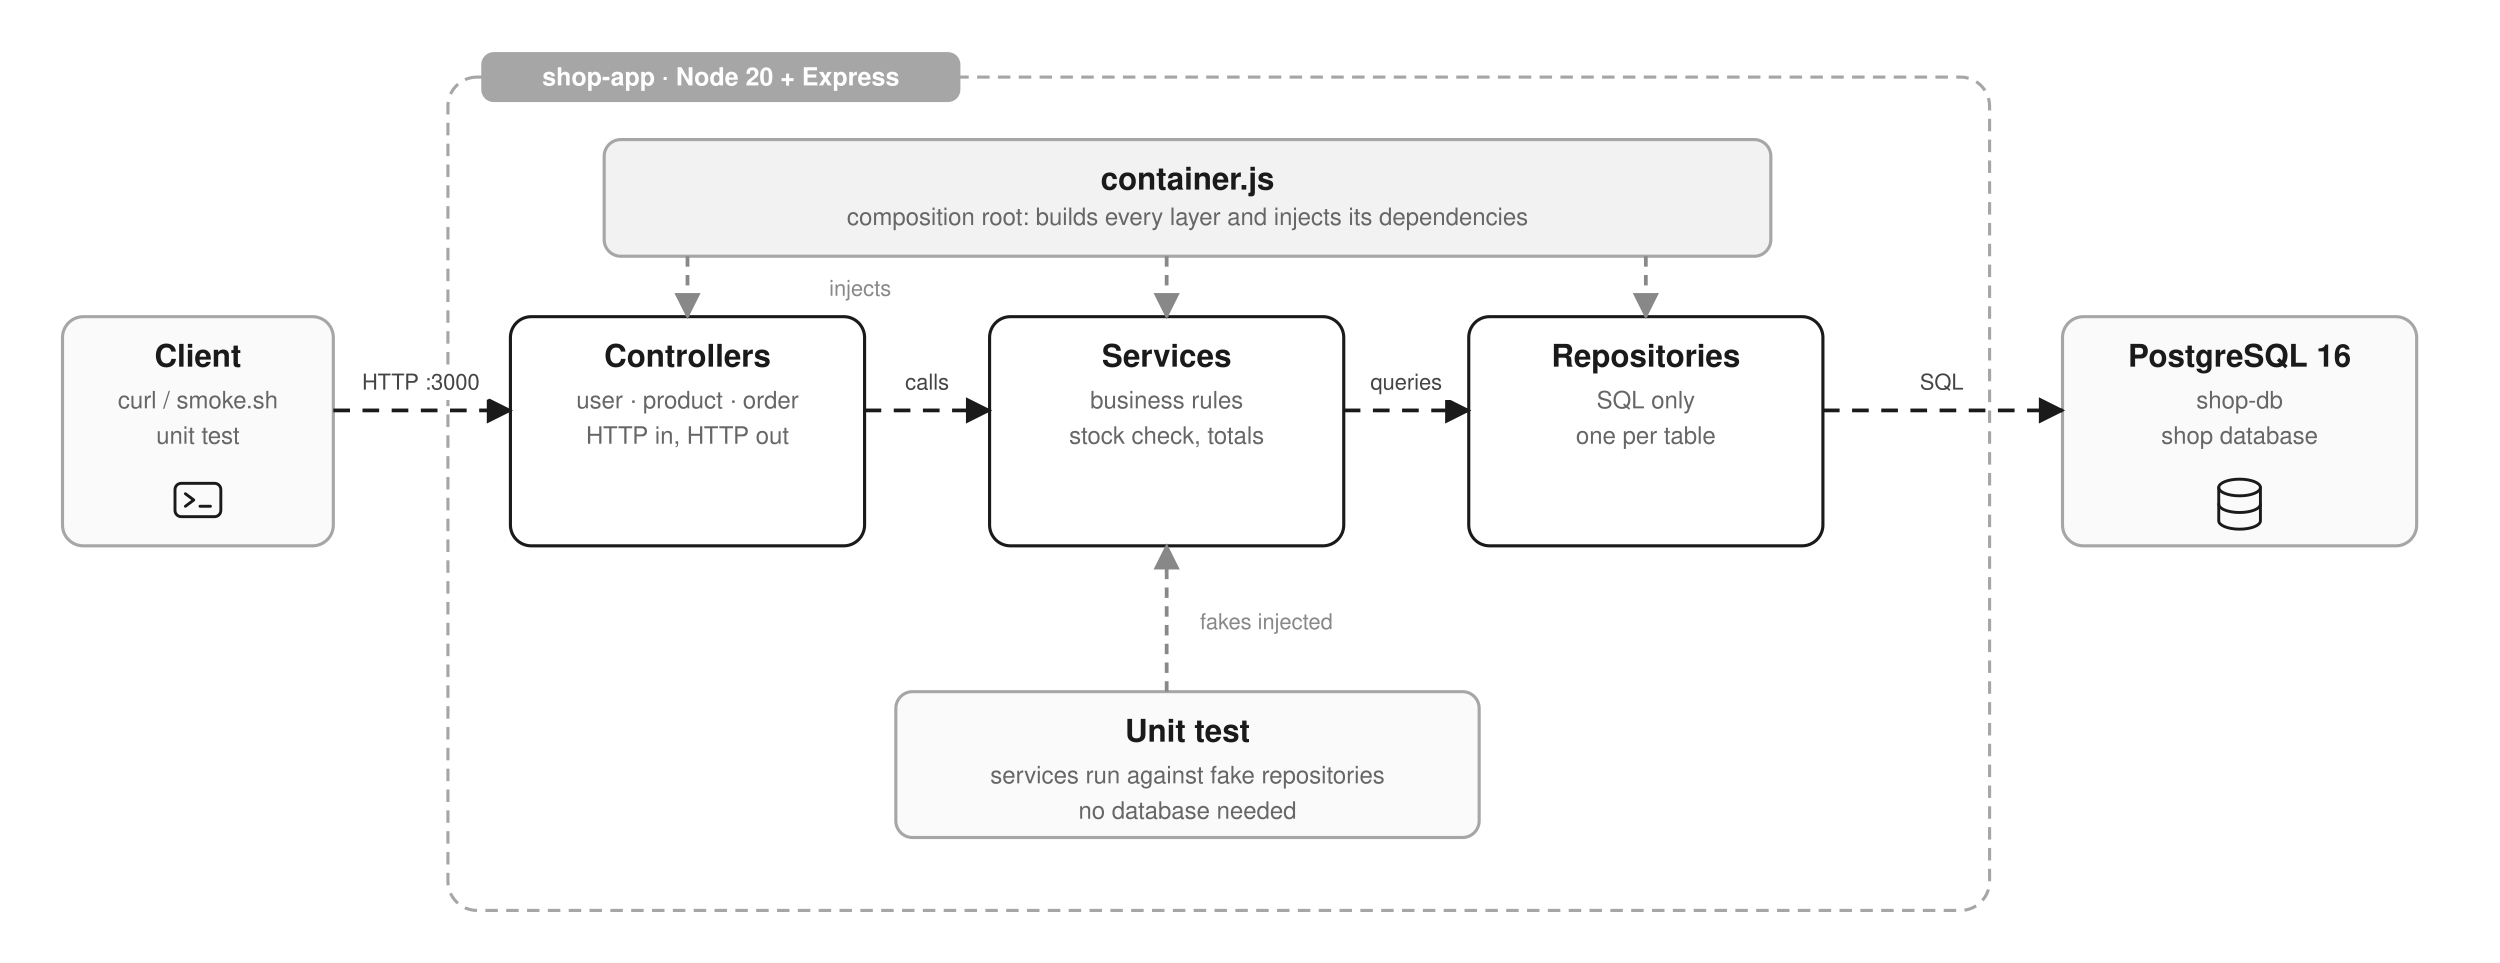
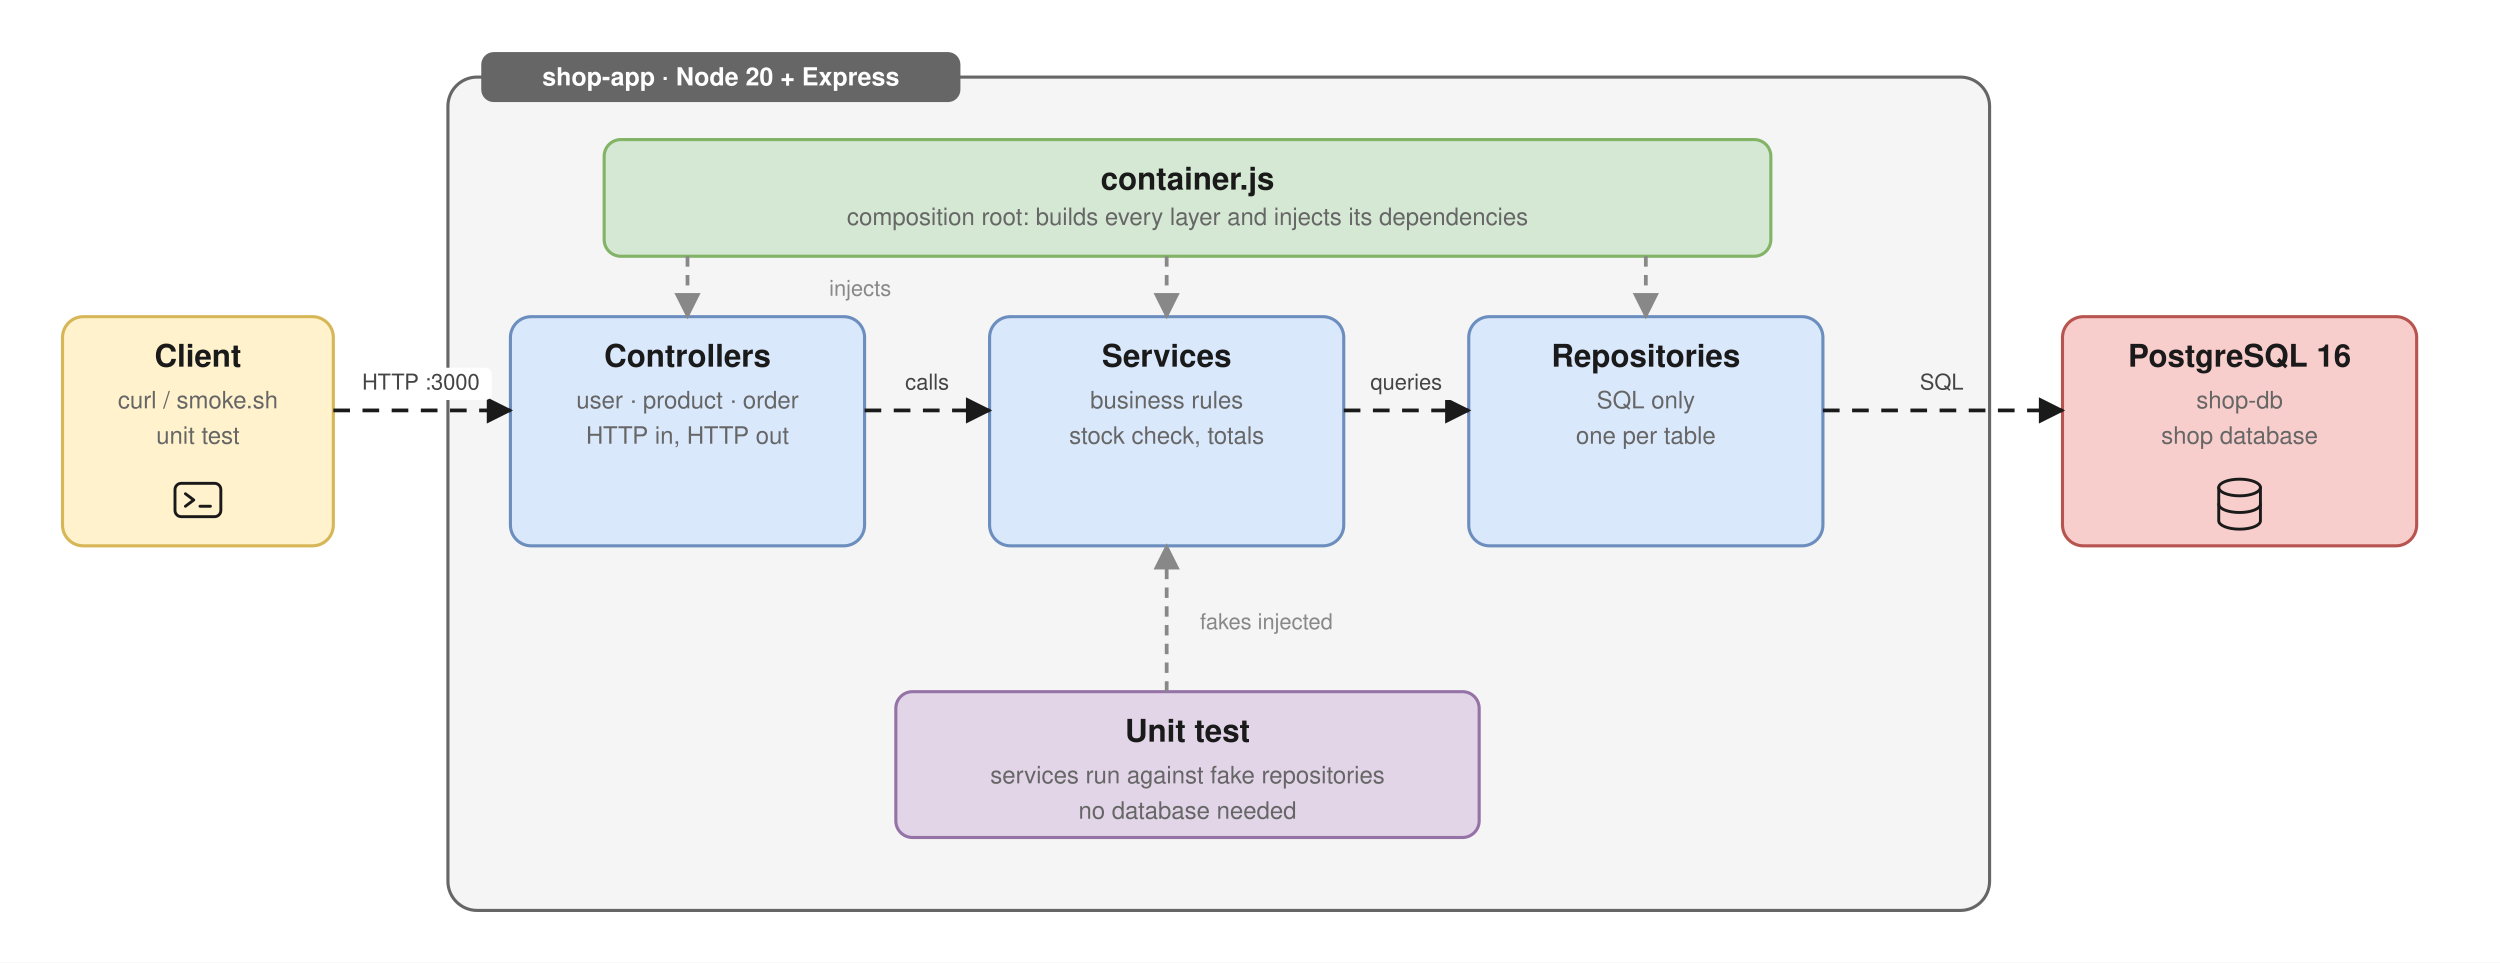
<svg xmlns="http://www.w3.org/2000/svg" viewBox="0 63 1200 462" font-family="Helvetica, Arial, sans-serif">
  <rect x="0" y="63" width="1200" height="462" fill="#ffffff" />
  <defs>
    <marker id="arrow" viewBox="0 0 10 10" refX="9" refY="5" markerWidth="7" markerHeight="7" orient="auto-start-reverse">
      <path d="M0,0 L10,5 L0,10 z" fill="#1a1a1a" />
    </marker>
    <marker id="arrow-orange" viewBox="0 0 10 10" refX="9" refY="5" markerWidth="7" markerHeight="7" orient="auto-start-reverse">
      <path d="M0,0 L10,5 L0,10 z" fill="#e36209" />
    </marker>
    <marker id="arrow-teal" viewBox="0 0 10 10" refX="9" refY="5" markerWidth="7" markerHeight="7" orient="auto-start-reverse">
      <path d="M0,0 L10,5 L0,10 z" fill="#0e7490" />
    </marker>
    <marker id="arrow-red" viewBox="0 0 10 10" refX="9" refY="5" markerWidth="7" markerHeight="7" orient="auto-start-reverse">
      <path d="M0,0 L10,5 L0,10 z" fill="#b91c1c" />
    </marker>
    <marker id="arrow-grey" viewBox="0 0 10 10" refX="9" refY="5" markerWidth="7" markerHeight="7" orient="auto-start-reverse">
      <path d="M0,0 L10,5 L0,10 z" fill="#888888" />
    </marker>
  </defs>
-   <rect x="30" y="215" width="130" height="110" rx="10" ry="10" fill="#fafafa" stroke="#a6a6a6" stroke-width="1.5" />
+   <rect x="30" y="215" width="130" height="110" rx="10" ry="10" fill="#fff2cc" stroke="#d6b656" stroke-width="1.5" />
  <text x="95.0" y="239" font-size="15" font-weight="700" fill="#1a1a1a" text-anchor="middle">Client</text>
  <text x="95.0" y="259" font-size="11.5" font-weight="400" fill="#666666" text-anchor="middle">curl / smoke.sh</text>
  <text x="95.0" y="276" font-size="11.5" font-weight="400" fill="#666666" text-anchor="middle">unit test</text>
  <g transform="translate(95,303)" stroke="#1a1a1a" stroke-width="1.4" fill="none" stroke-linecap="round" stroke-linejoin="round">
    <rect x="-11" y="-8" width="22" height="16" rx="3" />
    <path d="M-6,-3 L-2,0 L-6,3" />
    <line x1="1" y1="3" x2="6" y2="3" />
  </g>
-   <rect x="215" y="100" width="740" height="400" rx="14" ry="14" fill="none" stroke="#a6a6a6" stroke-width="1.5" stroke-dasharray="6,4" />
-   <rect x="231" y="88" width="230" height="24" rx="6" ry="6" fill="#a6a6a6" stroke="none" />
+   <rect x="215" y="100" width="740" height="400" rx="14" ry="14" fill="#f5f5f5" stroke="#666666" stroke-width="1.5" />
+   <rect x="231" y="88" width="230" height="24" rx="6" ry="6" fill="#666666" stroke="none" />
  <text x="346.0" y="104" font-size="12" font-weight="700" fill="#ffffff" text-anchor="middle">shop-app · Node 20 + Express</text>
-   <rect x="290" y="130" width="560" height="56" rx="8" ry="8" fill="#f2f2f2" stroke="#a6a6a6" stroke-width="1.5" />
+   <rect x="290" y="130" width="560" height="56" rx="8" ry="8" fill="#d5e8d4" stroke="#82b366" stroke-width="1.5" />
  <text x="570.0" y="154" font-size="15" font-weight="700" fill="#1a1a1a" text-anchor="middle">container.js</text>
  <text x="570" y="171" font-size="11.5" font-weight="400" fill="#666666" text-anchor="middle">composition root: builds every layer and injects its dependencies</text>
-   <rect x="245" y="215" width="170" height="110" rx="10" ry="10" fill="#ffffff" stroke="#1a1a1a" stroke-width="1.5" />
+   <rect x="245" y="215" width="170" height="110" rx="10" ry="10" fill="#dae8fc" stroke="#6c8ebf" stroke-width="1.5" />
  <text x="330.0" y="239" font-size="15" font-weight="700" fill="#1a1a1a" text-anchor="middle">Controllers</text>
  <text x="330.0" y="259" font-size="11.5" font-weight="400" fill="#666666" text-anchor="middle">user · product · order</text>
  <text x="330.0" y="276" font-size="11.5" font-weight="400" fill="#666666" text-anchor="middle">HTTP in, HTTP out</text>
-   <rect x="475" y="215" width="170" height="110" rx="10" ry="10" fill="#ffffff" stroke="#1a1a1a" stroke-width="1.5" />
+   <rect x="475" y="215" width="170" height="110" rx="10" ry="10" fill="#dae8fc" stroke="#6c8ebf" stroke-width="1.5" />
  <text x="560.0" y="239" font-size="15" font-weight="700" fill="#1a1a1a" text-anchor="middle">Services</text>
  <text x="560.0" y="259" font-size="11.5" font-weight="400" fill="#666666" text-anchor="middle">business rules</text>
  <text x="560.0" y="276" font-size="11.5" font-weight="400" fill="#666666" text-anchor="middle">stock check, totals</text>
-   <rect x="705" y="215" width="170" height="110" rx="10" ry="10" fill="#ffffff" stroke="#1a1a1a" stroke-width="1.5" />
+   <rect x="705" y="215" width="170" height="110" rx="10" ry="10" fill="#dae8fc" stroke="#6c8ebf" stroke-width="1.5" />
  <text x="790.0" y="239" font-size="15" font-weight="700" fill="#1a1a1a" text-anchor="middle">Repositories</text>
  <text x="790.0" y="259" font-size="11.5" font-weight="400" fill="#666666" text-anchor="middle">SQL only</text>
  <text x="790.0" y="276" font-size="11.5" font-weight="400" fill="#666666" text-anchor="middle">one per table</text>
-   <rect x="990" y="215" width="170" height="110" rx="10" ry="10" fill="#fafafa" stroke="#a6a6a6" stroke-width="1.5" />
+   <rect x="990" y="215" width="170" height="110" rx="10" ry="10" fill="#f8cecc" stroke="#b85450" stroke-width="1.5" />
  <text x="1075.0" y="239" font-size="15" font-weight="700" fill="#1a1a1a" text-anchor="middle">PostgreSQL 16</text>
  <text x="1075.0" y="259" font-size="11.5" font-weight="400" fill="#666666" text-anchor="middle">shop-db</text>
  <text x="1075.0" y="276" font-size="11.5" font-weight="400" fill="#666666" text-anchor="middle">shop database</text>
  <g transform="translate(1075,305)" stroke="#1a1a1a" stroke-width="1.4" fill="none" stroke-linecap="round" stroke-linejoin="round">
    <ellipse cx="0" cy="-8" rx="10" ry="4" />
    <path d="M-10,-8 V8 A10,4 0 0 0 10,8 V-8" />
    <path d="M-10,0 A10,4 0 0 0 10,0" />
  </g>
-   <rect x="430" y="395" width="280" height="70" rx="8" ry="8" fill="#fafafa" stroke="#a6a6a6" stroke-width="1.5" />
+   <rect x="430" y="395" width="280" height="70" rx="8" ry="8" fill="#e1d5e7" stroke="#9673a6" stroke-width="1.5" />
  <text x="570.0" y="419" font-size="15" font-weight="700" fill="#1a1a1a" text-anchor="middle">Unit test</text>
  <text x="570.0" y="439" font-size="11.5" font-weight="400" fill="#666666" text-anchor="middle">services run against fake repositories</text>
  <text x="570.0" y="456" font-size="11.5" font-weight="400" fill="#666666" text-anchor="middle">no database needed</text>
  <path d="M 330,186 V 215" fill="none" stroke="#888888" stroke-width="1.8" stroke-dasharray="5,4" marker-end="url(#arrow-grey)">
    <animate attributeName="stroke-dashoffset" values="14;0" dur="0.6s" repeatCount="indefinite" />
  </path>
  <path d="M 560,186 V 215" fill="none" stroke="#888888" stroke-width="1.8" stroke-dasharray="5,4" marker-end="url(#arrow-grey)">
    <animate attributeName="stroke-dashoffset" values="14;0" dur="0.6s" repeatCount="indefinite" />
  </path>
  <path d="M 790,186 V 215" fill="none" stroke="#888888" stroke-width="1.8" stroke-dasharray="5,4" marker-end="url(#arrow-grey)">
    <animate attributeName="stroke-dashoffset" values="14;0" dur="0.6s" repeatCount="indefinite" />
  </path>
  <text x="398" y="205" font-size="10.5" font-weight="400" fill="#888888" text-anchor="start">injects</text>
  <path d="M 160,260 H 245" fill="none" stroke="#1a1a1a" stroke-width="1.8" stroke-dasharray="8,6" marker-end="url(#arrow)">
    <animate attributeName="stroke-dashoffset" values="14;0" dur="0.8s" repeatCount="indefinite" />
  </path>
  <rect x="169" y="239.5" width="67" height="15.5" rx="3" ry="3" fill="#ffffff" stroke="none" />
  <text x="202" y="250" font-size="10.5" font-weight="400" fill="#444444" text-anchor="middle">HTTP :3000</text>
  <path d="M 415,260 H 475" fill="none" stroke="#1a1a1a" stroke-width="1.8" stroke-dasharray="8,6" marker-end="url(#arrow)">
    <animate attributeName="stroke-dashoffset" values="14;0" dur="0.8s" repeatCount="indefinite" />
  </path>
-   <rect x="426" y="239.5" width="37" height="15.5" rx="3" ry="3" fill="#ffffff" stroke="none" />
+   <rect x="426" y="239.5" width="37" height="15.5" rx="3" ry="3" fill="#f5f5f5" stroke="none" />
  <text x="445" y="250" font-size="10.5" font-weight="400" fill="#444444" text-anchor="middle">calls</text>
  <path d="M 645,260 H 705" fill="none" stroke="#1a1a1a" stroke-width="1.8" stroke-dasharray="8,6" marker-end="url(#arrow)">
    <animate attributeName="stroke-dashoffset" values="14;0" dur="0.8s" repeatCount="indefinite" />
  </path>
-   <rect x="650" y="239.5" width="49" height="15.5" rx="3" ry="3" fill="#ffffff" stroke="none" />
+   <rect x="650" y="239.5" width="49" height="15.5" rx="3" ry="3" fill="#f5f5f5" stroke="none" />
  <text x="675" y="250" font-size="10.5" font-weight="400" fill="#444444" text-anchor="middle">queries</text>
  <path d="M 875,260 H 990" fill="none" stroke="#1a1a1a" stroke-width="1.8" stroke-dasharray="8,6" marker-end="url(#arrow)">
    <animate attributeName="stroke-dashoffset" values="14;0" dur="0.8s" repeatCount="indefinite" />
  </path>
-   <rect x="919" y="239.5" width="26" height="15.5" rx="3" ry="3" fill="#ffffff" stroke="none" />
+   <rect x="919" y="239.5" width="26" height="15.5" rx="3" ry="3" fill="#f5f5f5" stroke="none" />
  <text x="932" y="250" font-size="10.5" font-weight="400" fill="#444444" text-anchor="middle">SQL</text>
  <path d="M 560,395 V 325" fill="none" stroke="#888888" stroke-width="1.8" stroke-dasharray="5,4" marker-end="url(#arrow-grey)">
    <animate attributeName="stroke-dashoffset" values="14;0" dur="0.6s" repeatCount="indefinite" />
  </path>
  <text x="576" y="365" font-size="10.5" font-weight="400" fill="#888888" text-anchor="start">fakes injected</text>
</svg>
